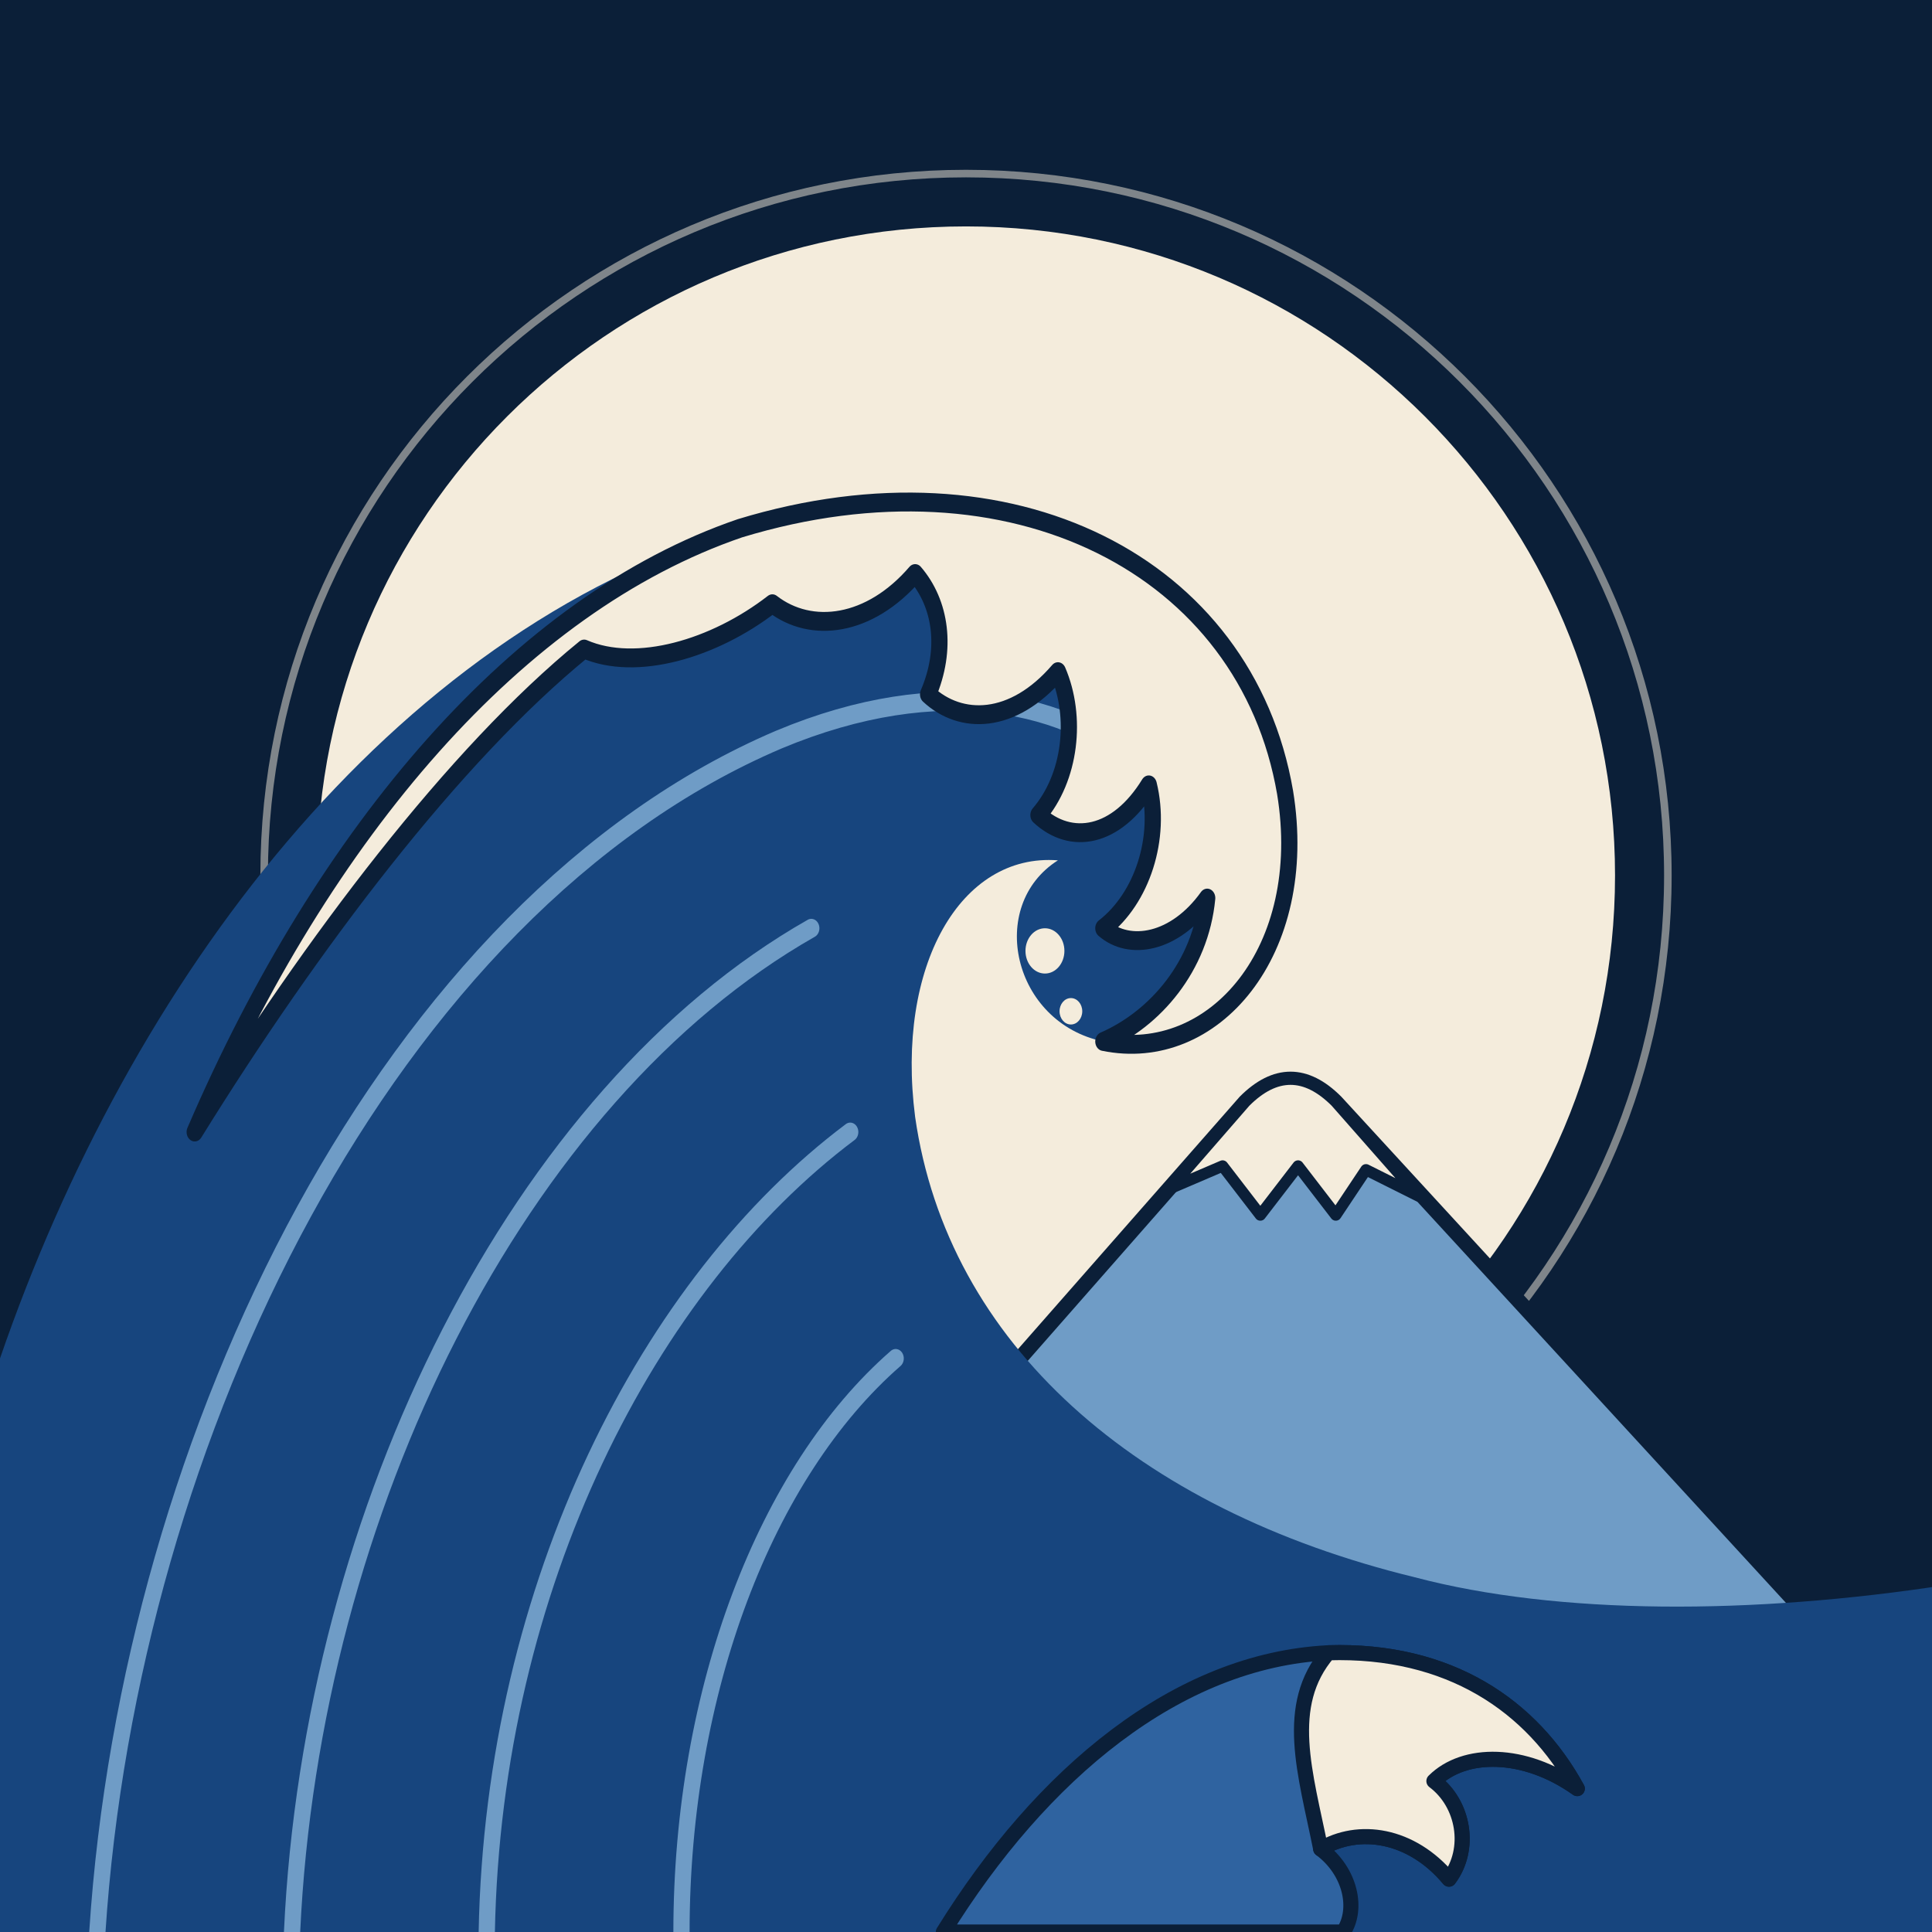
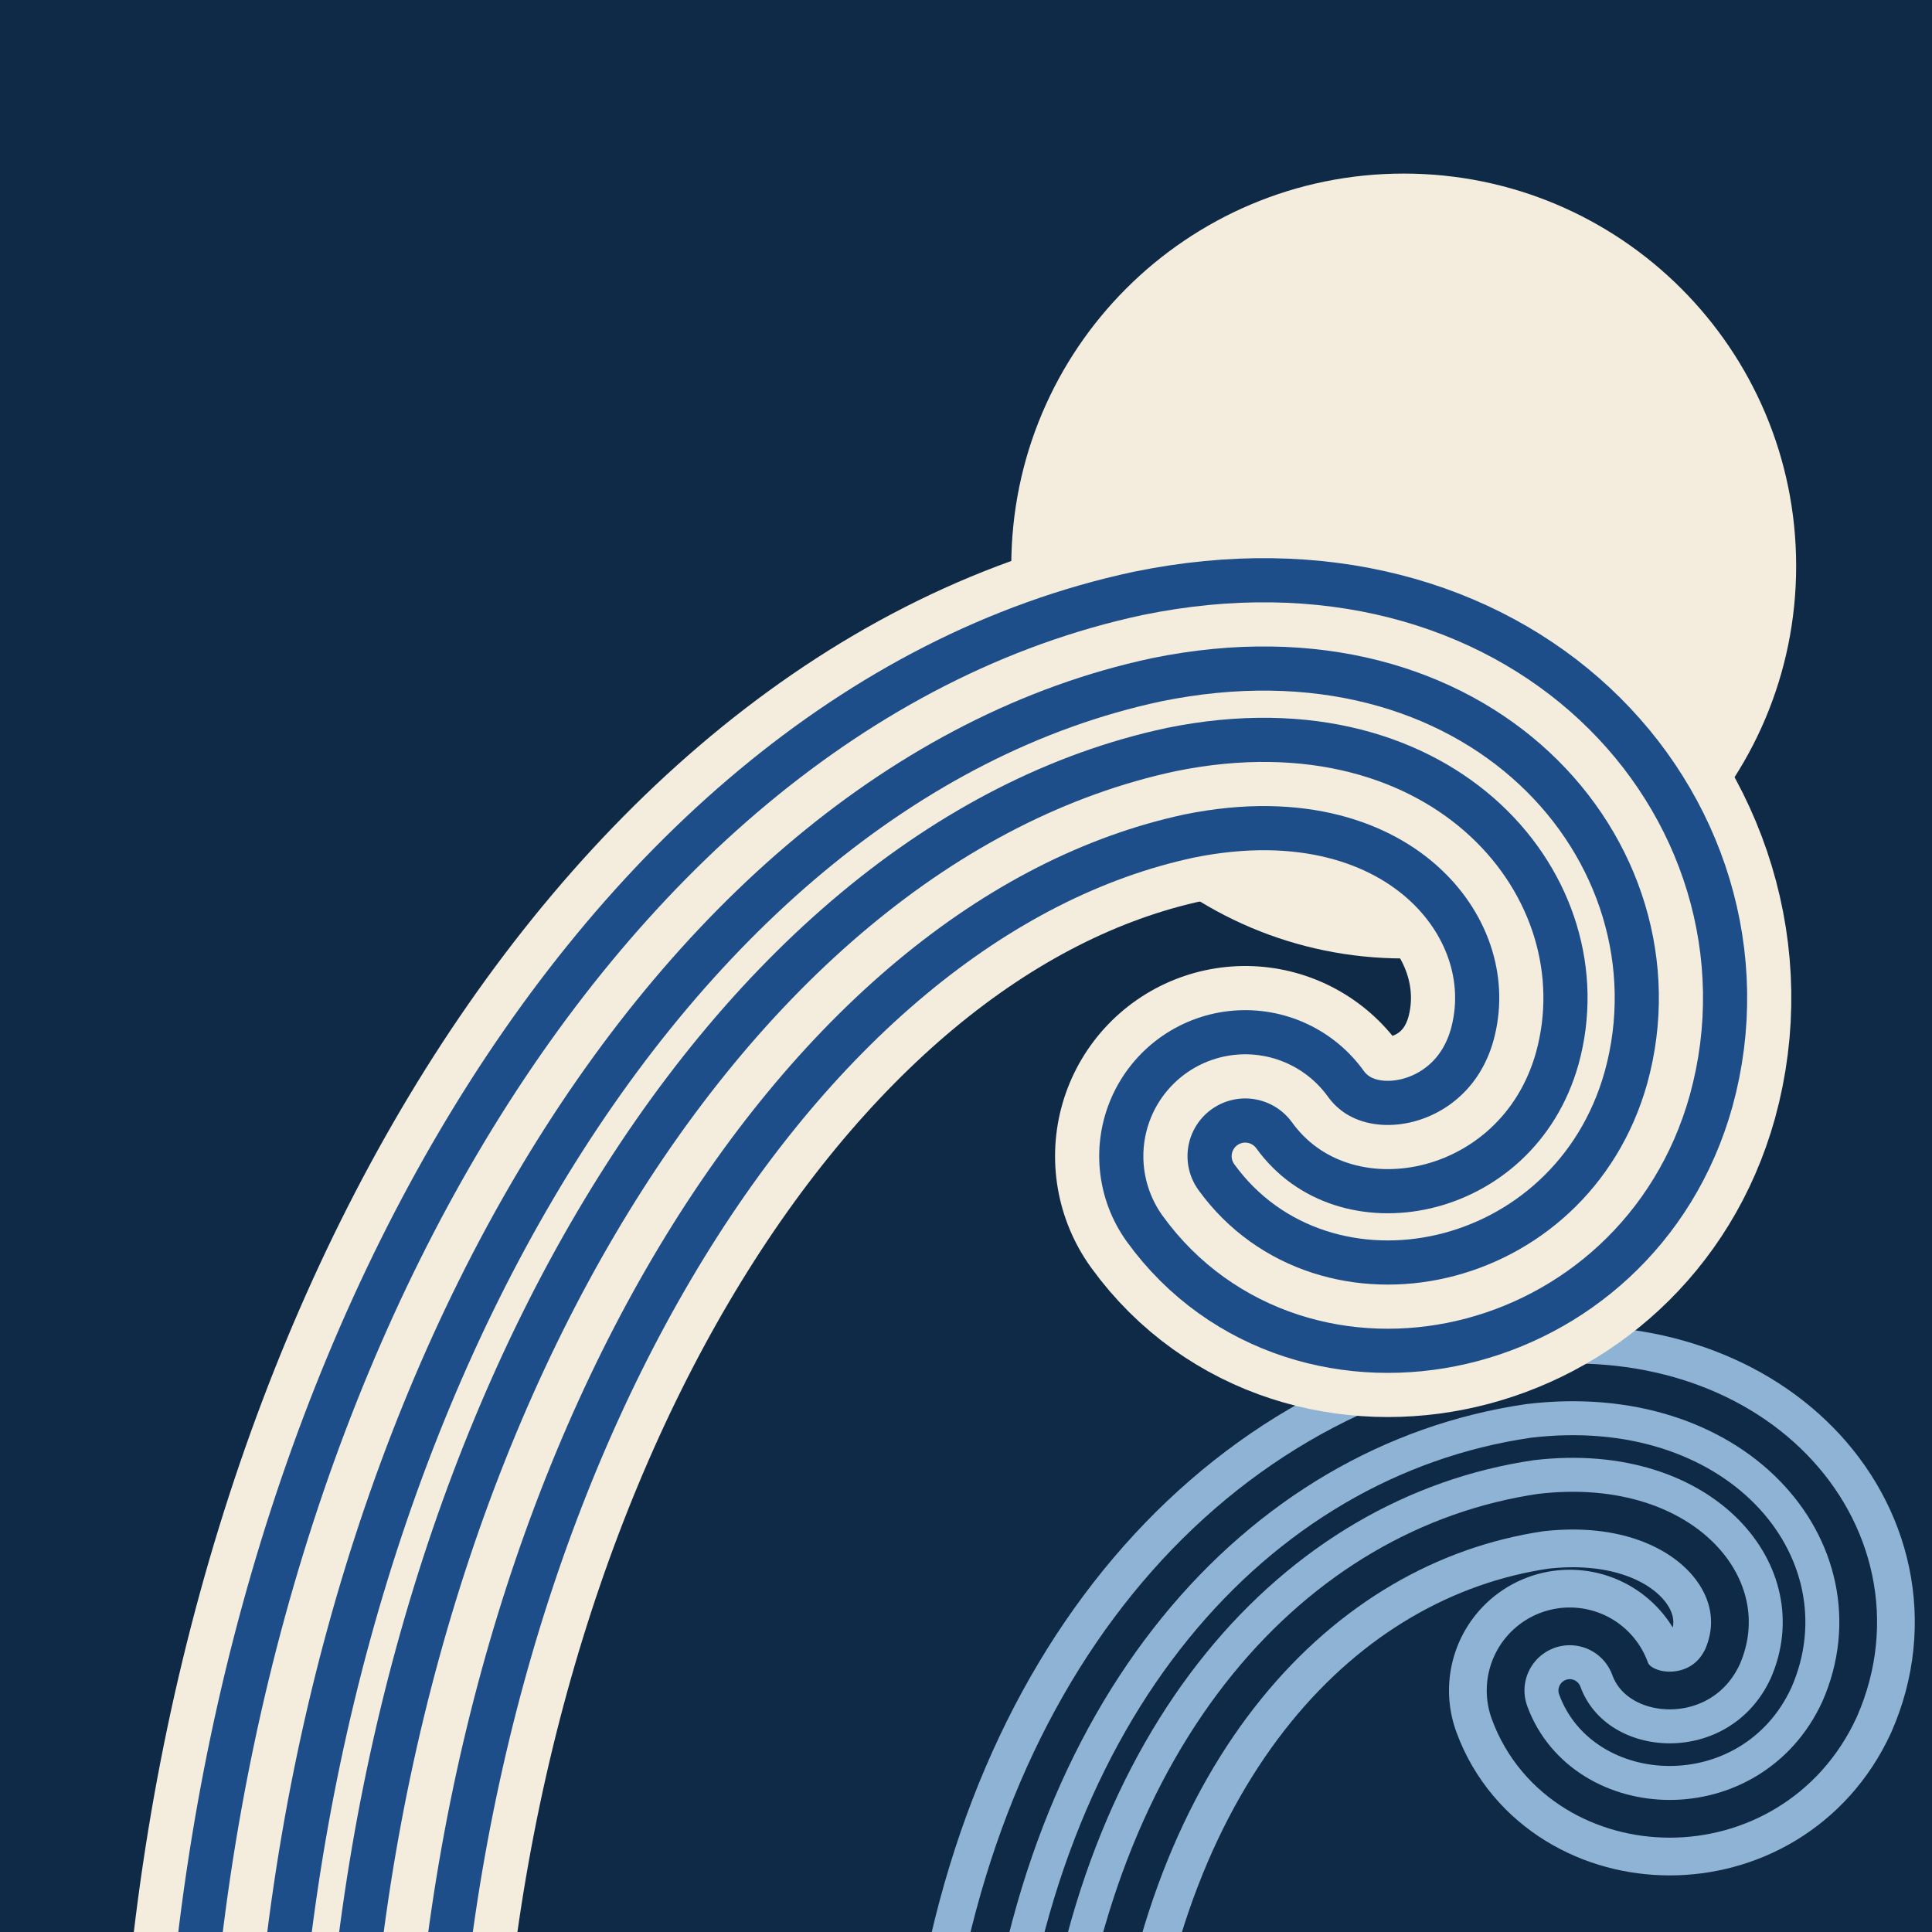
<svg xmlns="http://www.w3.org/2000/svg" viewBox="0 0 512 512">
-   <defs>
-     <clipPath id="c">
-       <path id="body" d="M0 512 V360 C40 260 120 168 228 140 C312 118 384 150 396 210 C404 252 374 282 340 276 C312 271 304 240 326 228 C296 226 276 256 282 296 C292 356 350 400 436 418 C480 428 540 428 600 420 V512 Z" />
-     </clipPath>
-   </defs>
-   <rect width="512" height="512" fill="#0b1f38" />
-   <circle cx="256" cy="232" r="172" fill="#f4ecdc" />
-   <circle cx="256" cy="232" r="186" fill="none" stroke="#f4ecdc" stroke-width="2" opacity="0.5" />
-   <path d="M200 440 L330 292 Q342 280 354 292 L490 440 Z" fill="#6f9cc6" stroke="#0b1f38" stroke-width="4" stroke-linejoin="round" />
-   <path d="M310 315 L330 292 Q342 280 354 292 L376 317 L362 310 L354 322 L344 309 L334 322 L324 309 Z" fill="#f4ecdc" stroke="#0b1f38" stroke-width="3" stroke-linejoin="round" />
-   <g transform="scale(0.86 1)">
-     <use href="#body" fill="#17457e" />
-     <g clip-path="url(#c)" fill="none" stroke="#6f9cc6" stroke-width="5" stroke-linecap="round">
-       <path d="M30 512 C40 380 120 240 240 196 C290 178 330 186 352 204" />
-       <path d="M90 512 C96 400 160 290 250 246" />
-       <path d="M150 512 C152 420 200 340 262 300" />
-       <path d="M210 512 C210 448 236 390 276 360" />
-     </g>
-     <path d="M60 300 C100 220 160 160 228 140 C312 118 384 150 396 210 C404 252 374 282 340 276 C356 270 370 256 372 238 C362 250 348 252 340 246 C352 238 358 222 354 208 C344 222 330 224 320 216 C330 206 332 190 326 178 C312 192 296 192 286 184 C292 172 290 160 282 152 C268 166 250 168 238 160 C220 172 196 178 180 172 C140 200 96 250 60 300 Z" fill="#f4ecdc" stroke="#0b1f38" stroke-width="5" stroke-linejoin="round" />
-     <g fill="#f4ecdc">
-       <circle cx="322" cy="252" r="6" />
-       <circle cx="310" cy="266" r="4" />
-       <circle cx="330" cy="268" r="3.5" />
-       <circle cx="300" cy="250" r="3" />
-     </g>
+   <rect width="512" height="512" fill="#0f2a47" />
+   <circle cx="372" cy="150" r="104" fill="#f4ecdc" />
+   <g transform="translate(-14 -44)">
+     <path d="M286 600 C296 500 352 438 420 428 C470 422 500 458 486 490 C474 516 438 514 430 492" fill="none" stroke="#8fb3d4" stroke-width="64" stroke-linecap="round" stroke-linejoin="round" />
+     <path d="M286 600 C296 500 352 438 420 428 C470 422 500 458 486 490 C474 516 438 514 430 492" fill="none" stroke="#0f2a47" stroke-width="44" stroke-linecap="round" stroke-linejoin="round" />
+     <path d="M286 600 C296 500 352 438 420 428 C470 422 500 458 486 490 C474 516 438 514 430 492" fill="none" stroke="#8fb3d4" stroke-width="24" stroke-linecap="round" stroke-linejoin="round" />
+     <path d="M286 600 C296 500 352 438 420 428 C470 422 500 458 486 490 C474 516 438 514 430 492" fill="none" stroke="#0f2a47" stroke-width="6" stroke-linecap="round" stroke-linejoin="round" />
  </g>
-   <path d="M250 512 C276 470 312 440 352 438 C384 437 406 452 418 474 C404 464 388 464 380 472 C388 478 390 490 384 498 C374 486 360 484 350 490 C358 496 360 506 356 512 Z" fill="#2f63a0" stroke="#0b1f38" stroke-width="4" stroke-linejoin="round" />
-   <path d="M352 438 C384 437 406 452 418 474 C404 464 388 464 380 472 C388 478 390 490 384 498 C374 486 360 484 350 490 C346 470 340 452 352 438 Z" fill="#f4ecdc" stroke="#0b1f38" stroke-width="4" stroke-linejoin="round" />
+   <g transform="translate(24 40) scale(0.9)">
+     <path d="M64 590 C70 380 176 196 316 166 C404 148 458 212 442 270 C428 320 366 332 340 296" fill="none" stroke="#f4ecdc" stroke-width="112" stroke-linecap="round" stroke-linejoin="round" />
+     <path d="M64 590 C70 380 176 196 316 166 C404 148 458 212 442 270 C428 320 366 332 340 296" fill="none" stroke="#1d4e89" stroke-width="86" stroke-linecap="round" stroke-linejoin="round" />
+     <path d="M64 590 C70 380 176 196 316 166 C404 148 458 212 442 270 C428 320 366 332 340 296" fill="none" stroke="#f4ecdc" stroke-width="60" stroke-linecap="round" stroke-linejoin="round" />
+     <path d="M64 590 C70 380 176 196 316 166 C404 148 458 212 442 270 C428 320 366 332 340 296" fill="none" stroke="#1d4e89" stroke-width="34" stroke-linecap="round" stroke-linejoin="round" />
+     <path d="M64 590 C70 380 176 196 316 166 C404 148 458 212 442 270 C428 320 366 332 340 296" fill="none" stroke="#f4ecdc" stroke-width="8" stroke-linecap="round" stroke-linejoin="round" />
+   </g>
</svg>
